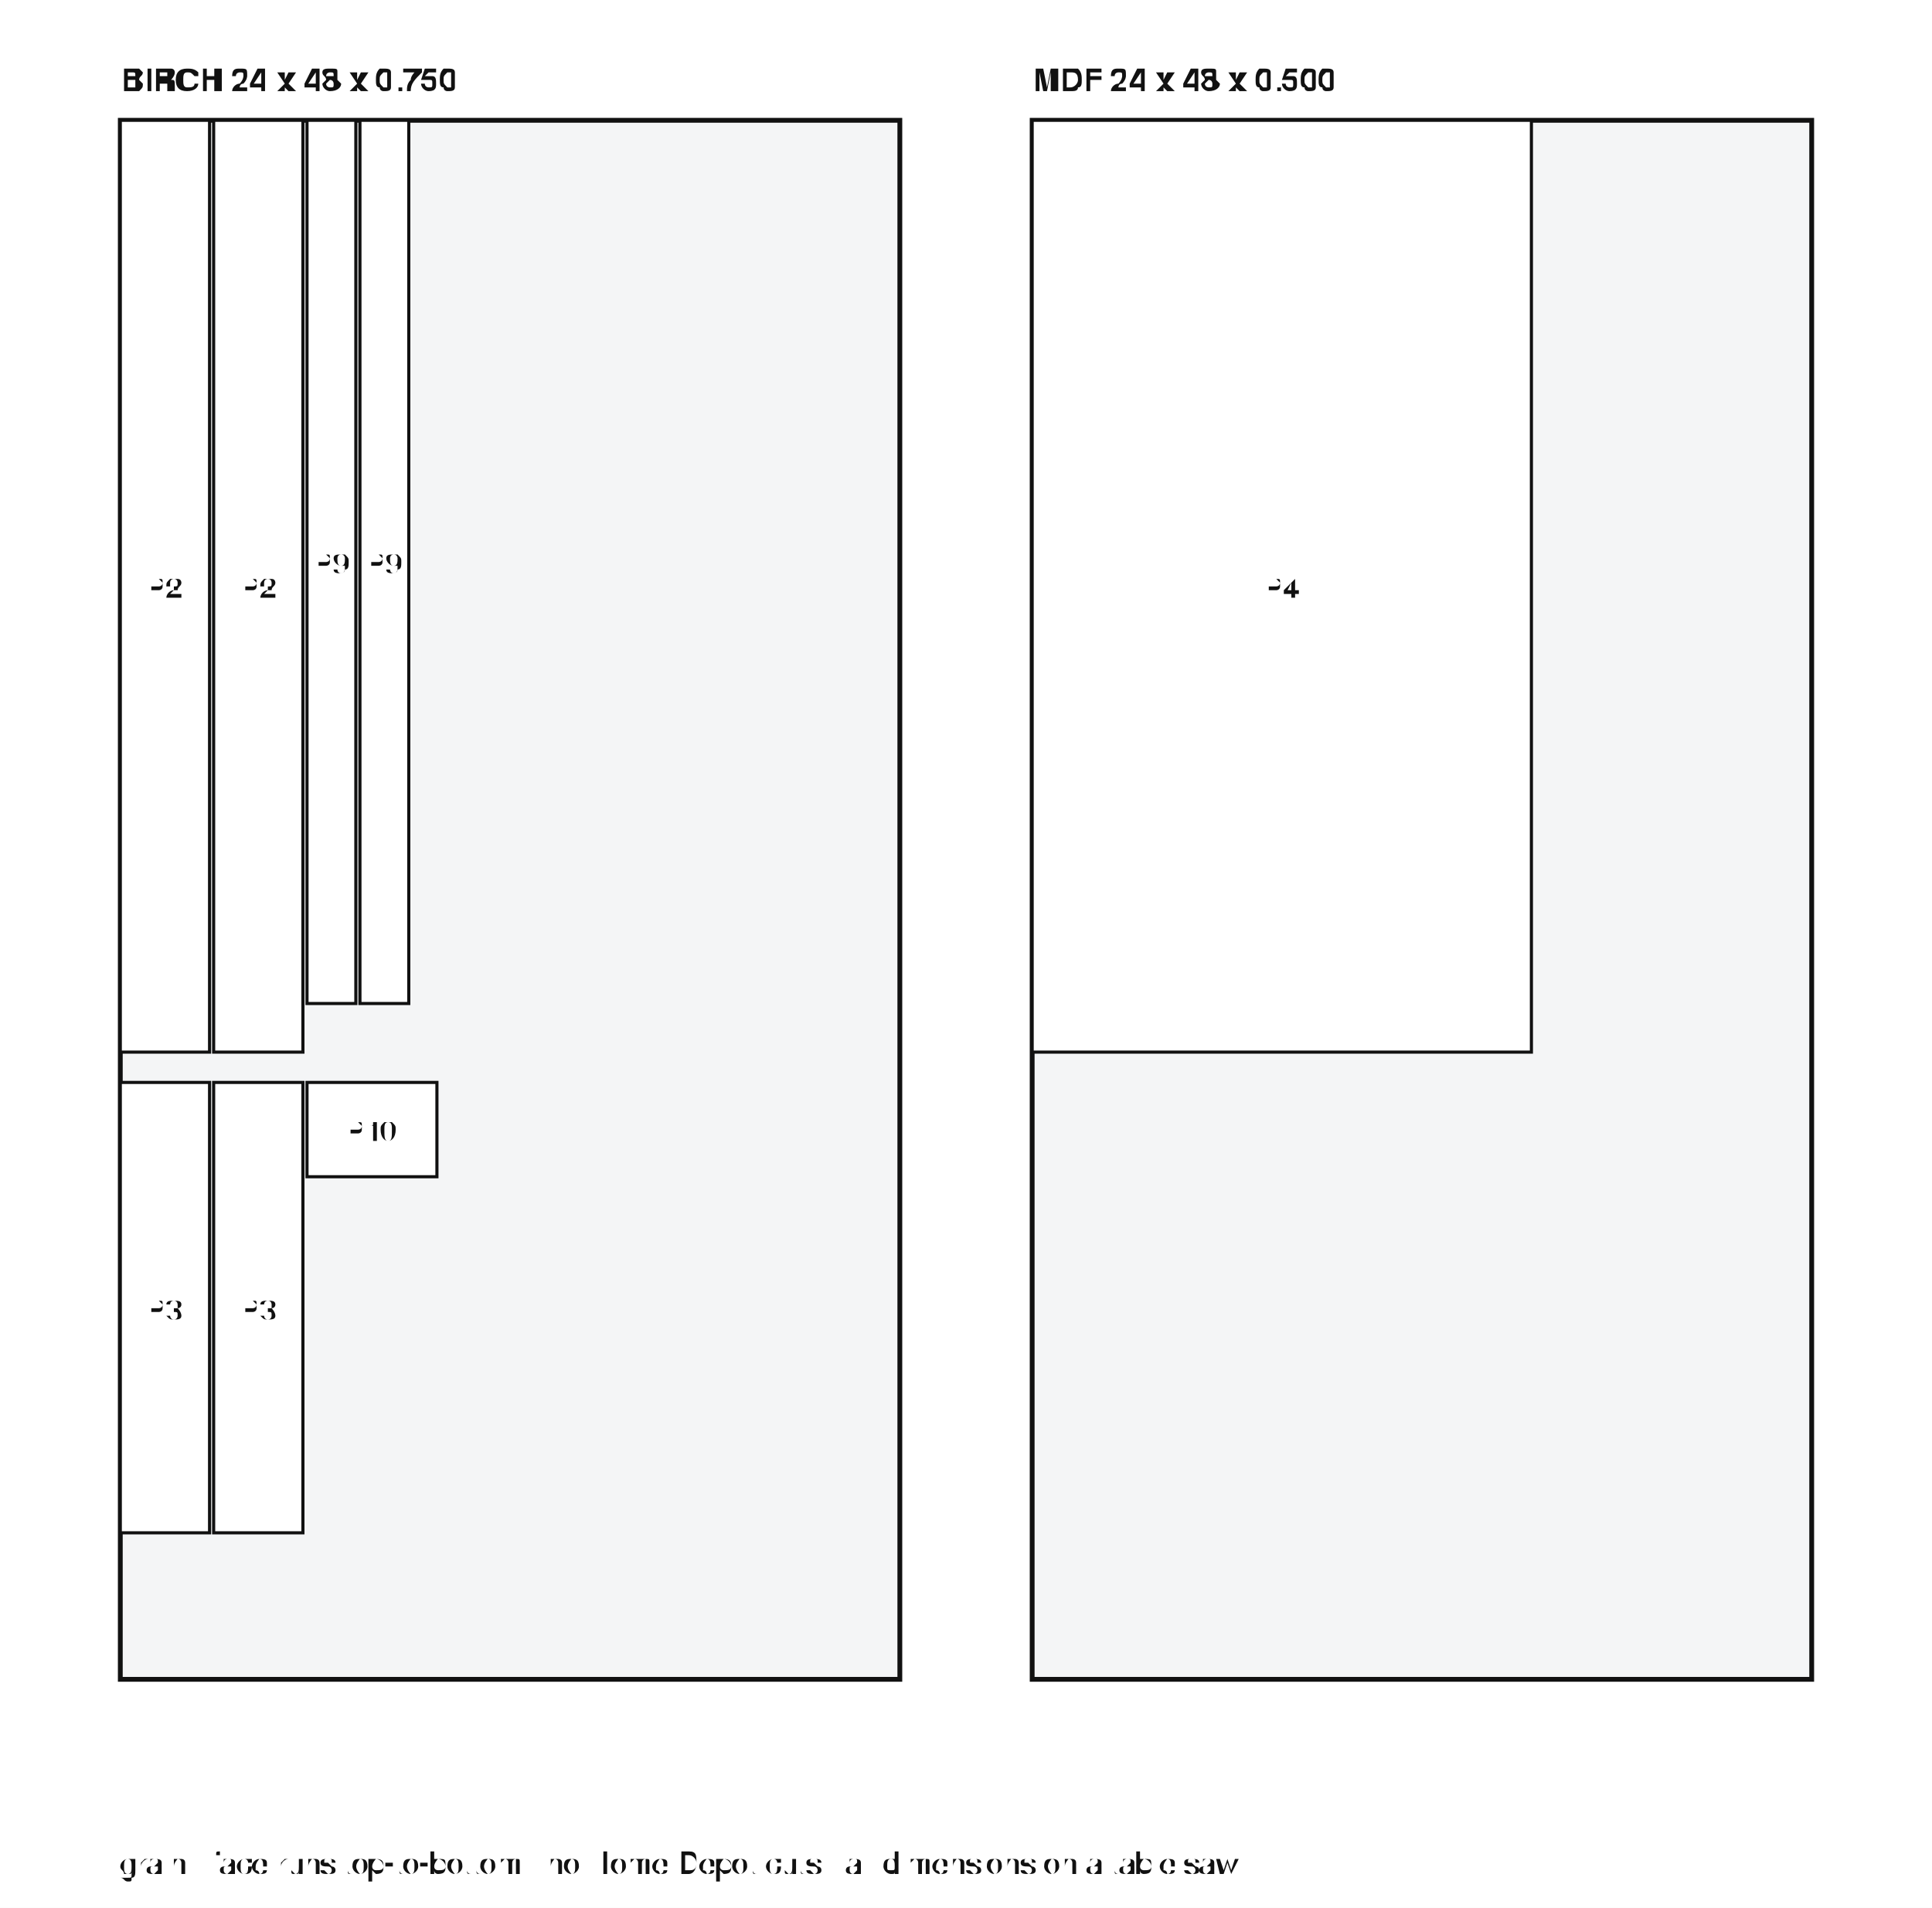
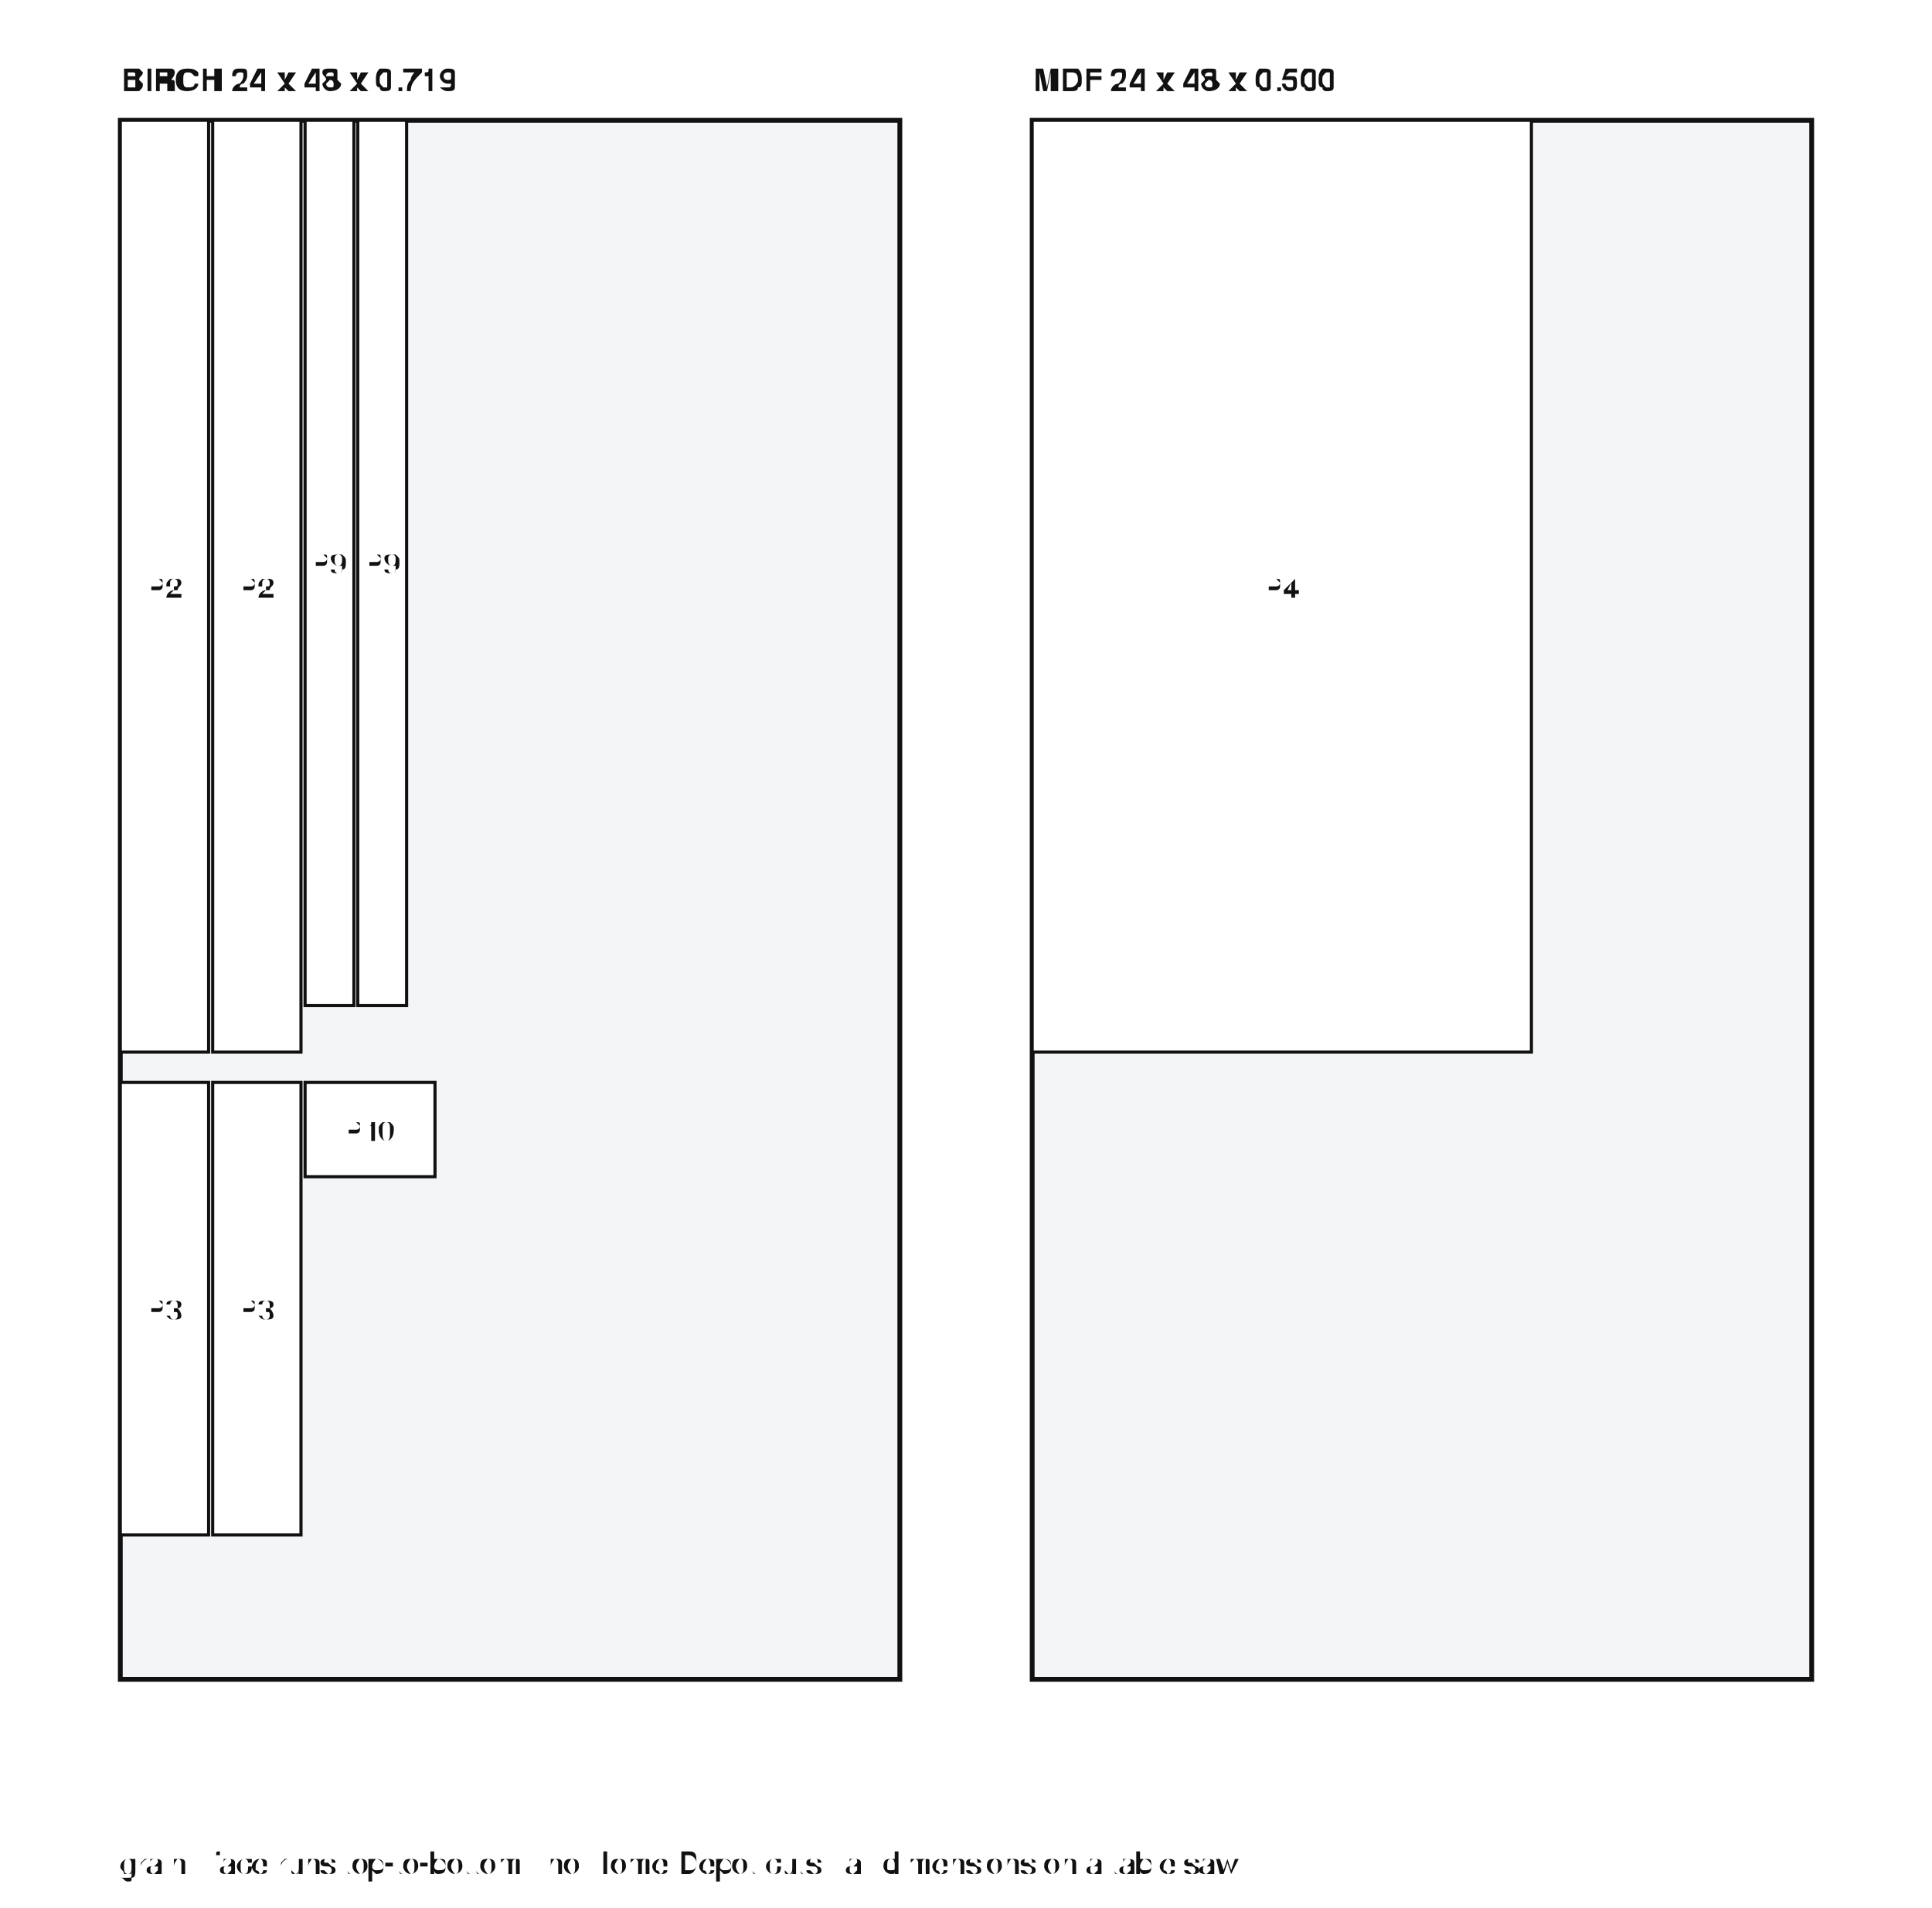
<svg xmlns="http://www.w3.org/2000/svg" width="8.03in" height="7.93in" viewBox="0 0 8.030 7.930">
  <rect width="100%" height="100%" fill="#FFFFFF" />
  <rect x="0.500" y="0.500" width="3.240" height="6.480" fill="#F4F5F6" stroke="#111" stroke-width="0.020" />
-   <text x="0.500" y="0.380" font-size="0.135" font-family="Helvetica,Arial" font-weight="bold" fill="#111">BIRCH  24 x 48 x 0.750</text>
-   <rect x="0.500" y="0.500" width="0.371" height="3.873" fill="#FFFFFF" stroke="#111" stroke-width="0.013" />
-   <text x="0.686" y="2.482" font-size="0.115" font-family="Helvetica,Arial" text-anchor="middle" fill="#111">P2</text>
-   <rect x="0.888" y="0.500" width="0.371" height="3.873" fill="#FFFFFF" stroke="#111" stroke-width="0.013" />
-   <text x="1.074" y="2.482" font-size="0.115" font-family="Helvetica,Arial" text-anchor="middle" fill="#111">P2</text>
-   <rect x="1.276" y="0.500" width="0.203" height="3.671" fill="#FFFFFF" stroke="#111" stroke-width="0.013" />
-   <text x="1.378" y="2.380" font-size="0.115" font-family="Helvetica,Arial" text-anchor="middle" fill="#111">P9</text>
-   <rect x="1.496" y="0.500" width="0.203" height="3.671" fill="#FFFFFF" stroke="#111" stroke-width="0.013" />
-   <text x="1.597" y="2.380" font-size="0.115" font-family="Helvetica,Arial" text-anchor="middle" fill="#111">P9</text>
-   <rect x="0.500" y="4.499" width="0.371" height="1.872" fill="#FFFFFF" stroke="#111" stroke-width="0.013" />
-   <text x="0.686" y="5.481" font-size="0.115" font-family="Helvetica,Arial" text-anchor="middle" fill="#111">P3</text>
-   <rect x="0.888" y="4.499" width="0.371" height="1.872" fill="#FFFFFF" stroke="#111" stroke-width="0.013" />
-   <text x="1.074" y="5.481" font-size="0.115" font-family="Helvetica,Arial" text-anchor="middle" fill="#111">P3</text>
-   <rect x="1.276" y="4.499" width="0.540" height="0.392" fill="#FFFFFF" stroke="#111" stroke-width="0.013" />
-   <text x="1.546" y="4.740" font-size="0.115" font-family="Helvetica,Arial" text-anchor="middle" fill="#111">P10</text>
+   <text x="0.500" y="0.380" font-size="0.135" font-family="Helvetica,Arial" font-weight="bold" fill="#111">BIRCH  24 x 48 x 0.719</text>
+   <rect x="0.500" y="0.500" width="0.367" height="3.873" fill="#FFFFFF" stroke="#111" stroke-width="0.013" />
+   <text x="0.684" y="2.482" font-size="0.115" font-family="Helvetica,Arial" text-anchor="middle" fill="#111">P2</text>
+   <rect x="0.884" y="0.500" width="0.367" height="3.873" fill="#FFFFFF" stroke="#111" stroke-width="0.013" />
+   <text x="1.067" y="2.482" font-size="0.115" font-family="Helvetica,Arial" text-anchor="middle" fill="#111">P2</text>
+   <rect x="1.268" y="0.500" width="0.203" height="3.679" fill="#FFFFFF" stroke="#111" stroke-width="0.013" />
+   <text x="1.369" y="2.385" font-size="0.115" font-family="Helvetica,Arial" text-anchor="middle" fill="#111">P9</text>
+   <rect x="1.487" y="0.500" width="0.203" height="3.679" fill="#FFFFFF" stroke="#111" stroke-width="0.013" />
+   <text x="1.589" y="2.385" font-size="0.115" font-family="Helvetica,Arial" text-anchor="middle" fill="#111">P9</text>
+   <rect x="0.500" y="4.499" width="0.367" height="1.881" fill="#FFFFFF" stroke="#111" stroke-width="0.013" />
+   <text x="0.684" y="5.485" font-size="0.115" font-family="Helvetica,Arial" text-anchor="middle" fill="#111">P3</text>
+   <rect x="0.884" y="4.499" width="0.367" height="1.881" fill="#FFFFFF" stroke="#111" stroke-width="0.013" />
+   <text x="1.067" y="5.485" font-size="0.115" font-family="Helvetica,Arial" text-anchor="middle" fill="#111">P3</text>
+   <rect x="1.268" y="4.499" width="0.540" height="0.392" fill="#FFFFFF" stroke="#111" stroke-width="0.013" />
+   <text x="1.538" y="4.740" font-size="0.115" font-family="Helvetica,Arial" text-anchor="middle" fill="#111">P10</text>
  <rect x="4.290" y="0.500" width="3.240" height="6.480" fill="#F4F5F6" stroke="#111" stroke-width="0.020" />
  <text x="4.290" y="0.380" font-size="0.135" font-family="Helvetica,Arial" font-weight="bold" fill="#111">MDF  24 x 48 x 0.500</text>
  <rect x="4.290" y="0.500" width="2.075" height="3.873" fill="#FFFFFF" stroke="#111" stroke-width="0.013" />
  <text x="5.327" y="2.482" font-size="0.115" font-family="Helvetica,Arial" text-anchor="middle" fill="#111">P4</text>
  <text x="0.500" y="7.790" font-size="0.125" font-family="Helvetica,Arial" fill="#111">grain / face runs top-to-bottom  |  no Home Depot cuts  |  all dimensions on a table saw</text>
</svg>
